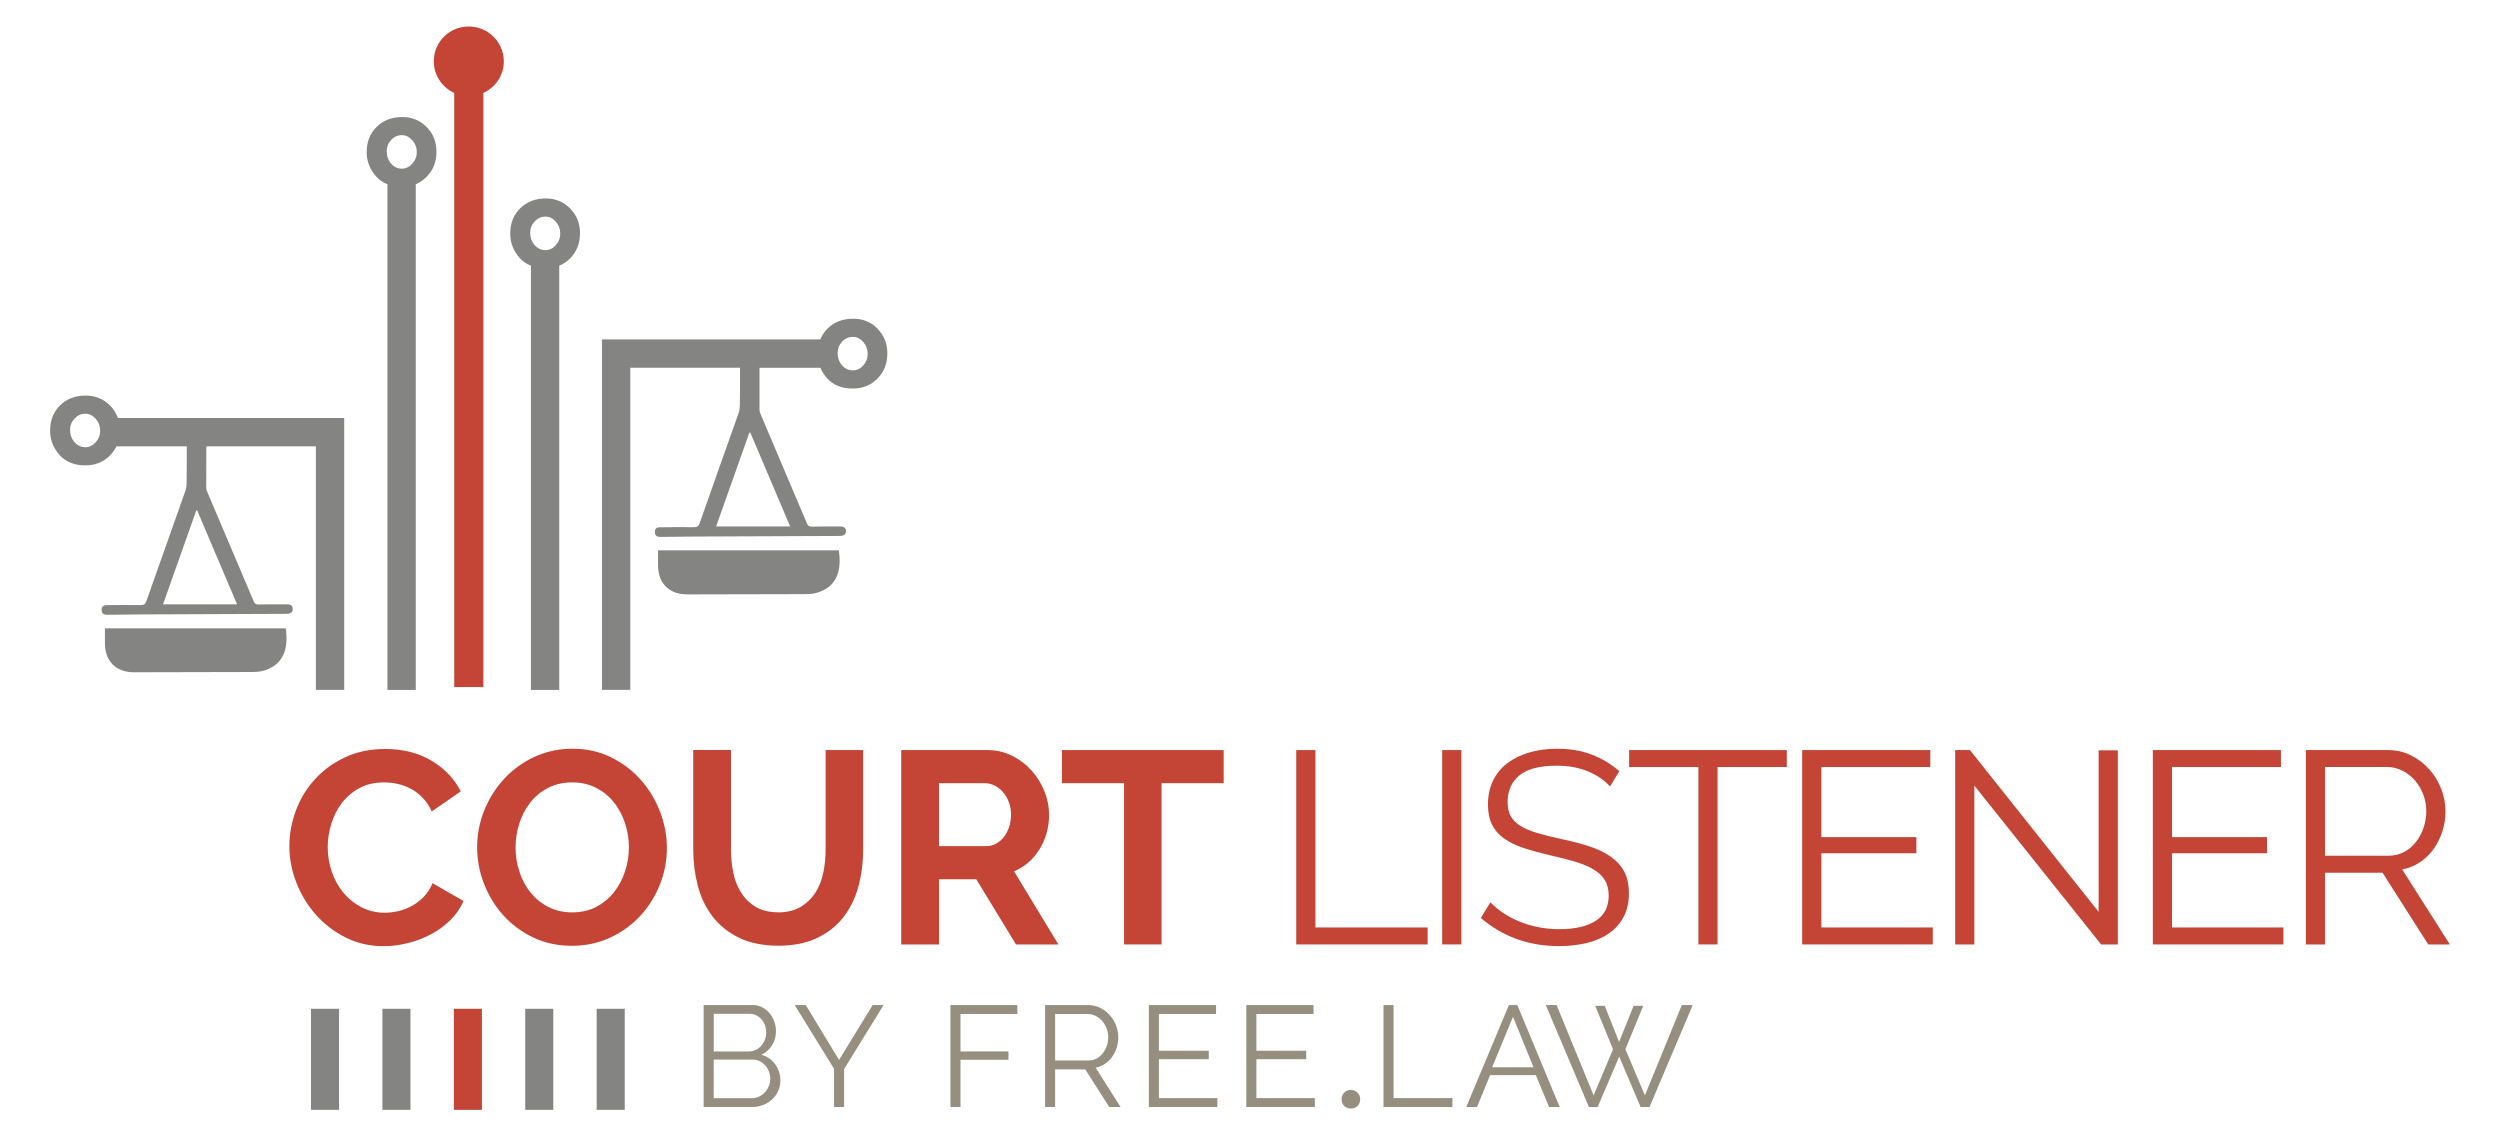
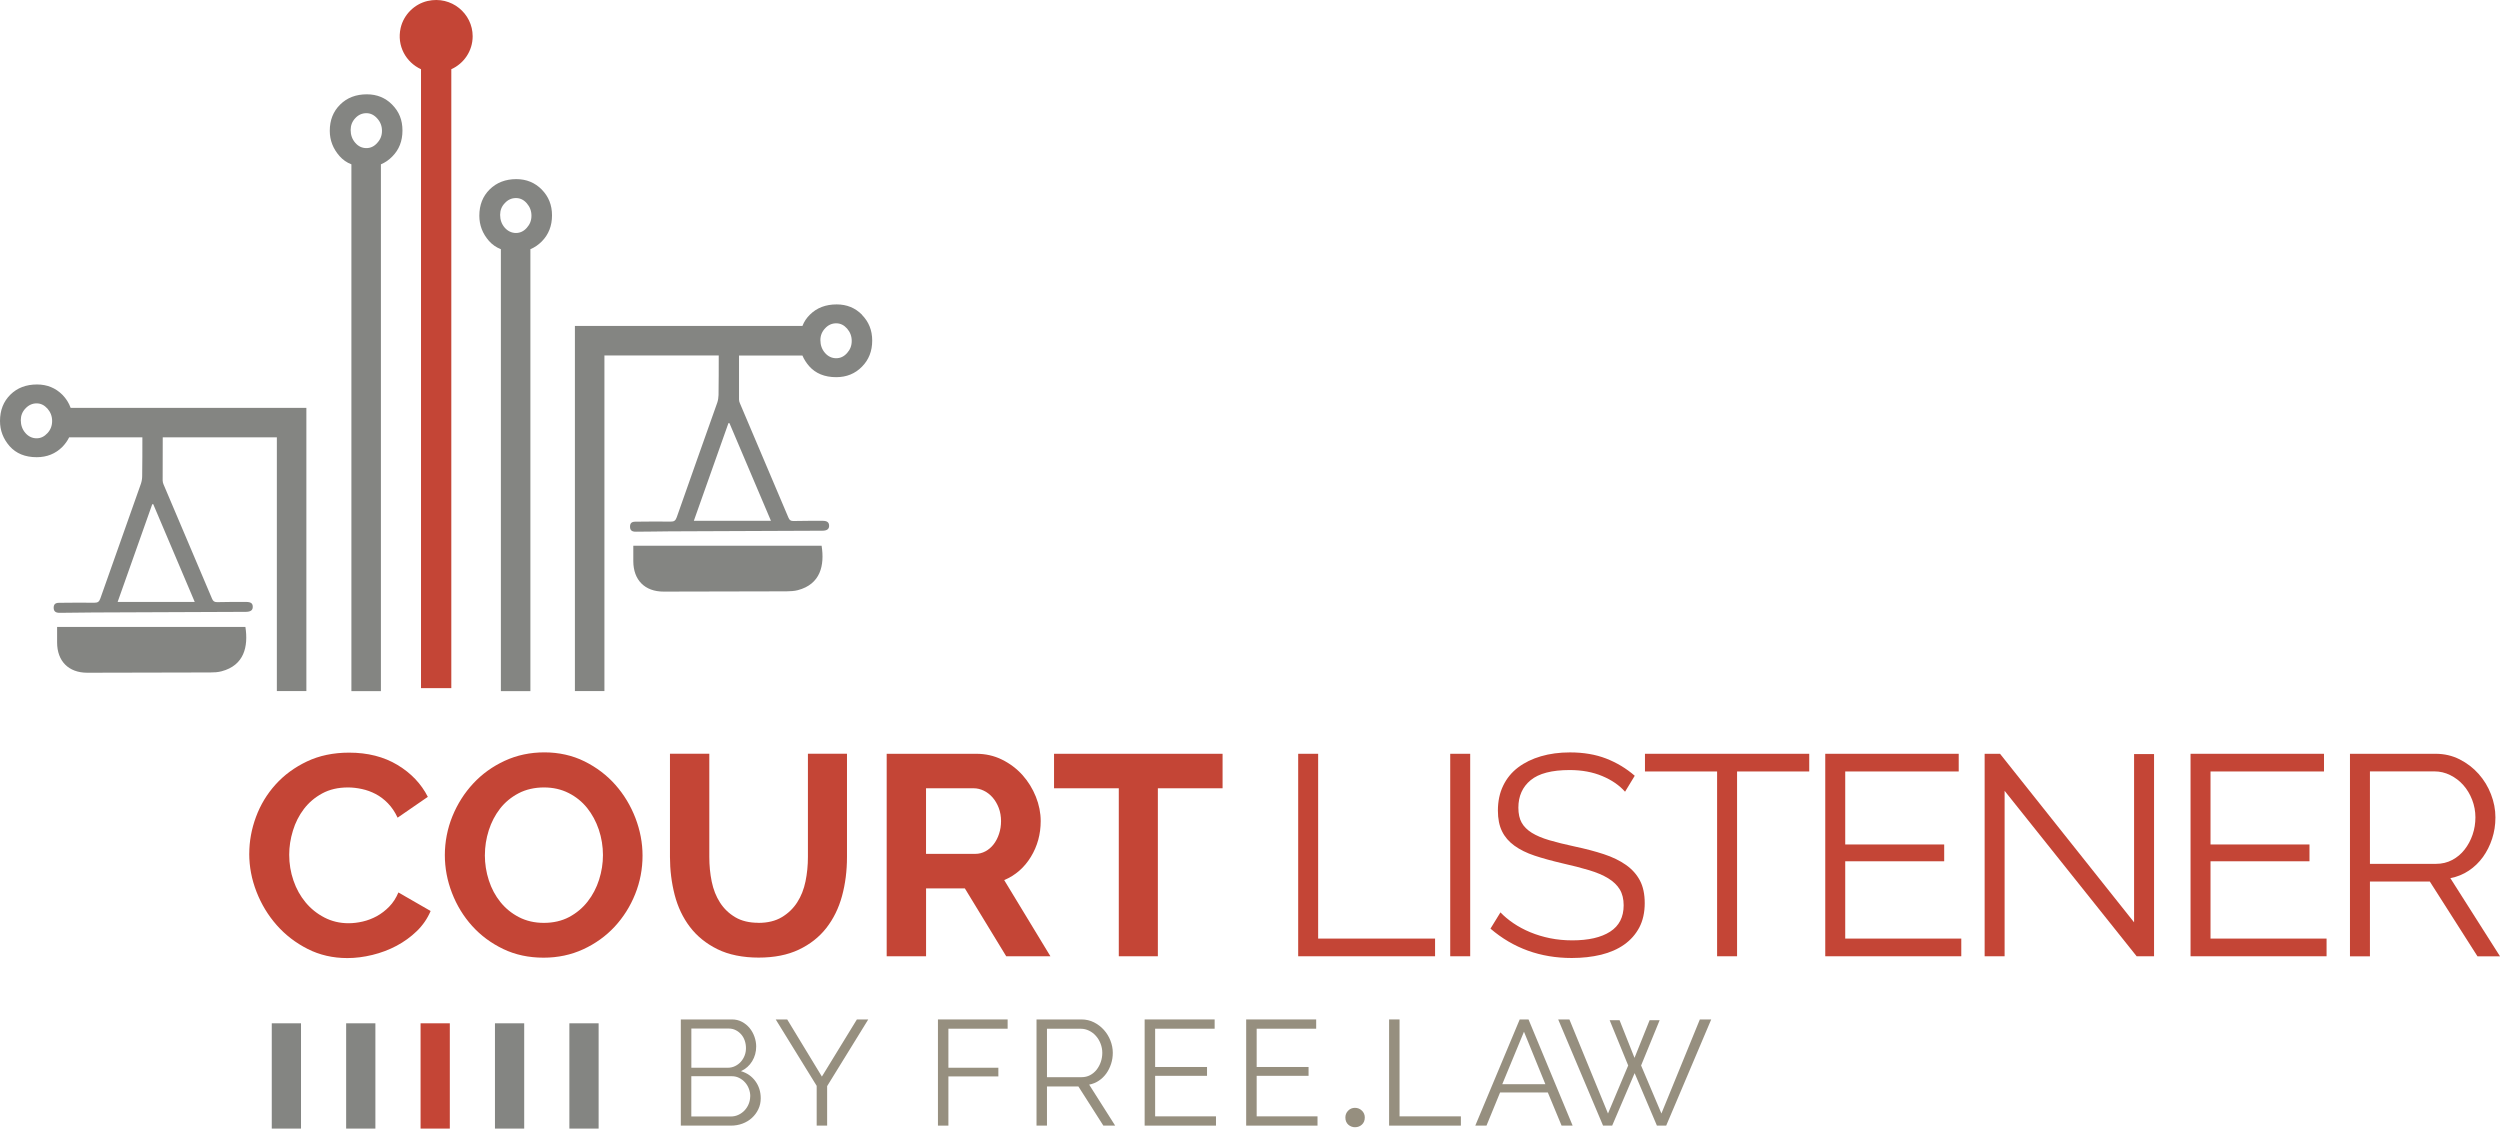
- <svg xmlns="http://www.w3.org/2000/svg" version="1.1" viewBox="0 0 660 300">
-   <defs>
-     <style>
+ <svg xmlns="http://www.w3.org/2000/svg" version="1.1" viewBox="0 0 633.54 286.002" id="svg126" width="633.54" height="286.002">
+   <defs id="defs4">
+     <style id="style2">
      .cls-1 {
        fill: #968f7f;
      }

      .cls-1, .cls-2, .cls-3 {
        stroke-width: 0px;
      }

      .cls-2 {
        fill: #c44536;
      }

      .cls-3 {
        fill: #848582;
      }
    </style>
  </defs>
-   <g id="Layer_2" data-name="Layer 2">
-     <g>
-       <rect class="cls-3" x="157.52" y="266.32" width="7.41" height="26.68" />
-       <rect class="cls-3" x="82.1" y="266.32" width="7.41" height="26.68" />
-       <rect class="cls-3" x="100.95" y="266.32" width="7.41" height="26.68" />
-       <rect class="cls-2" x="119.81" y="266.32" width="7.41" height="26.68" />
-       <rect class="cls-3" x="138.66" y="266.32" width="7.41" height="26.68" />
+   <g id="Layer_2" data-name="Layer 2" transform="translate(-13.23,-6.998322)">
+     <g id="g16">
+       <rect class="cls-3" x="157.52" y="266.32" width="7.41" height="26.68" id="rect6" />
+       <rect class="cls-3" x="82.1" y="266.32" width="7.41" height="26.68" id="rect8" />
+       <rect class="cls-3" x="100.95" y="266.32" width="7.41" height="26.68" id="rect10" />
+       <rect class="cls-2" x="119.81" y="266.32" width="7.41" height="26.68" id="rect12" />
+       <rect class="cls-3" x="138.66" y="266.32" width="7.41" height="26.68" id="rect14" />
    </g>
-     <g>
-       <g>
-         <path class="cls-2" d="M76.4,223.31c0-3.13.57-6.23,1.7-9.29,1.13-3.06,2.78-5.79,4.95-8.2,2.17-2.41,4.82-4.36,7.95-5.85,3.13-1.49,6.7-2.24,10.7-2.24,4.72,0,8.8,1.04,12.25,3.11,3.44,2.07,6.01,4.77,7.7,8.09l-7.66,5.28c-.68-1.45-1.49-2.66-2.46-3.65-.96-.99-2-1.77-3.11-2.35-1.11-.58-2.27-1-3.47-1.26-1.21-.26-2.39-.4-3.54-.4-2.51,0-4.69.51-6.54,1.52-1.86,1.01-3.4,2.33-4.63,3.94-1.23,1.62-2.16,3.45-2.78,5.49-.63,2.05-.94,4.08-.94,6.11,0,2.27.36,4.44,1.08,6.54.72,2.1,1.75,3.94,3.07,5.53,1.32,1.59,2.91,2.87,4.77,3.83,1.85.96,3.89,1.45,6.11,1.45,1.16,0,2.36-.14,3.61-.43,1.25-.29,2.44-.75,3.58-1.37,1.13-.63,2.18-1.43,3.14-2.42.96-.99,1.73-2.18,2.31-3.58l8.17,4.7c-.82,1.93-1.99,3.63-3.51,5.1-1.52,1.47-3.23,2.71-5.13,3.72-1.9,1.01-3.94,1.78-6.11,2.31-2.17.53-4.29.8-6.36.8-3.66,0-7.01-.77-10.05-2.31-3.04-1.54-5.65-3.55-7.84-6.03-2.19-2.48-3.9-5.3-5.13-8.46-1.23-3.16-1.84-6.37-1.84-9.65Z" />
-         <path class="cls-2" d="M150.98,249.69c-3.76,0-7.17-.73-10.23-2.2-3.06-1.47-5.69-3.42-7.88-5.85-2.19-2.43-3.89-5.22-5.1-8.35-1.21-3.13-1.81-6.33-1.81-9.61s.64-6.7,1.92-9.83c1.28-3.13,3.04-5.9,5.28-8.31,2.24-2.41,4.9-4.32,7.99-5.75,3.08-1.42,6.43-2.13,10.05-2.13s7.09.76,10.15,2.28c3.06,1.52,5.67,3.51,7.84,5.96,2.17,2.46,3.85,5.25,5.06,8.38,1.2,3.13,1.81,6.31,1.81,9.54,0,3.42-.63,6.69-1.88,9.79-1.25,3.11-2.99,5.85-5.2,8.24-2.22,2.38-4.87,4.29-7.95,5.71-3.08,1.42-6.43,2.13-10.05,2.13ZM136.1,223.67c0,2.22.34,4.36,1.01,6.43.67,2.07,1.65,3.9,2.93,5.49,1.28,1.59,2.84,2.87,4.7,3.83,1.85.96,3.96,1.45,6.32,1.45s4.54-.49,6.4-1.48c1.85-.99,3.42-2.3,4.7-3.94,1.28-1.64,2.24-3.48,2.89-5.53.65-2.05.98-4.13.98-6.25s-.35-4.36-1.05-6.43c-.7-2.07-1.69-3.9-2.96-5.49-1.28-1.59-2.84-2.85-4.7-3.79-1.86-.94-3.94-1.41-6.25-1.41s-4.55.49-6.43,1.48c-1.88.99-3.45,2.29-4.7,3.9-1.25,1.62-2.2,3.45-2.85,5.49-.65,2.05-.98,4.13-.98,6.25Z" />
-         <path class="cls-2" d="M205.4,240.87c2.36,0,4.35-.48,5.96-1.45,1.61-.96,2.91-2.22,3.9-3.76.99-1.54,1.69-3.31,2.1-5.31.41-2,.61-4.06.61-6.18v-26.16h9.9v26.16c0,3.52-.42,6.82-1.26,9.9-.84,3.08-2.17,5.78-3.97,8.09s-4.13,4.14-6.97,5.49c-2.84,1.35-6.24,2.02-10.19,2.02s-7.58-.71-10.44-2.13c-2.87-1.42-5.19-3.3-6.97-5.64-1.78-2.34-3.07-5.05-3.87-8.13-.79-3.08-1.19-6.29-1.19-9.61v-26.16h9.97v26.16c0,2.17.2,4.25.61,6.25.41,2,1.11,3.77,2.1,5.31.99,1.54,2.28,2.78,3.87,3.72s3.54,1.41,5.85,1.41Z" />
-         <path class="cls-2" d="M237.93,249.33v-51.31h22.69c2.36,0,4.54.49,6.54,1.48,2,.99,3.72,2.29,5.17,3.9,1.45,1.62,2.58,3.45,3.4,5.49.82,2.05,1.23,4.11,1.23,6.18,0,3.32-.83,6.35-2.49,9.07-1.66,2.72-3.92,4.69-6.76,5.89l11.71,19.3h-11.2l-10.48-17.2h-9.83v17.2h-9.97ZM247.9,223.38h12.5c.91,0,1.77-.22,2.57-.65.79-.43,1.48-1.02,2.06-1.77.58-.75,1.04-1.63,1.37-2.64.34-1.01.51-2.1.51-3.25s-.19-2.31-.58-3.33c-.39-1.01-.9-1.89-1.55-2.64-.65-.75-1.4-1.32-2.24-1.73-.84-.41-1.7-.61-2.57-.61h-12.07v16.62Z" />
+     <g id="g48">
+       <g id="g26">
+         <path class="cls-2" d="m 76.4,223.31 c 0,-3.13 0.57,-6.23 1.7,-9.29 1.13,-3.06 2.78,-5.79 4.95,-8.2 2.17,-2.41 4.82,-4.36 7.95,-5.85 3.13,-1.49 6.7,-2.24 10.7,-2.24 4.72,0 8.8,1.04 12.25,3.11 3.44,2.07 6.01,4.77 7.7,8.09 l -7.66,5.28 c -0.68,-1.45 -1.49,-2.66 -2.46,-3.65 -0.96,-0.99 -2,-1.77 -3.11,-2.35 -1.11,-0.58 -2.27,-1 -3.47,-1.26 -1.21,-0.26 -2.39,-0.4 -3.54,-0.4 -2.51,0 -4.69,0.51 -6.54,1.52 -1.86,1.01 -3.4,2.33 -4.63,3.94 -1.23,1.62 -2.16,3.45 -2.78,5.49 -0.63,2.05 -0.94,4.08 -0.94,6.11 0,2.27 0.36,4.44 1.08,6.54 0.72,2.1 1.75,3.94 3.07,5.53 1.32,1.59 2.91,2.87 4.77,3.83 1.85,0.96 3.89,1.45 6.11,1.45 1.16,0 2.36,-0.14 3.61,-0.43 1.25,-0.29 2.44,-0.75 3.58,-1.37 1.13,-0.63 2.18,-1.43 3.14,-2.42 0.96,-0.99 1.73,-2.18 2.31,-3.58 l 8.17,4.7 c -0.82,1.93 -1.99,3.63 -3.51,5.1 -1.52,1.47 -3.23,2.71 -5.13,3.72 -1.9,1.01 -3.94,1.78 -6.11,2.31 -2.17,0.53 -4.29,0.8 -6.36,0.8 -3.66,0 -7.01,-0.77 -10.05,-2.31 -3.04,-1.54 -5.65,-3.55 -7.84,-6.03 -2.19,-2.48 -3.9,-5.3 -5.13,-8.46 -1.23,-3.16 -1.84,-6.37 -1.84,-9.65 z" id="path18" />
+         <path class="cls-2" d="m 150.98,249.69 c -3.76,0 -7.17,-0.73 -10.23,-2.2 -3.06,-1.47 -5.69,-3.42 -7.88,-5.85 -2.19,-2.43 -3.89,-5.22 -5.1,-8.35 -1.21,-3.13 -1.81,-6.33 -1.81,-9.61 0,-3.28 0.64,-6.7 1.92,-9.83 1.28,-3.13 3.04,-5.9 5.28,-8.31 2.24,-2.41 4.9,-4.32 7.99,-5.75 3.08,-1.42 6.43,-2.13 10.05,-2.13 3.62,0 7.09,0.76 10.15,2.28 3.06,1.52 5.67,3.51 7.84,5.96 2.17,2.46 3.85,5.25 5.06,8.38 1.2,3.13 1.81,6.31 1.81,9.54 0,3.42 -0.63,6.69 -1.88,9.79 -1.25,3.11 -2.99,5.85 -5.2,8.24 -2.22,2.38 -4.87,4.29 -7.95,5.71 -3.08,1.42 -6.43,2.13 -10.05,2.13 z M 136.1,223.67 c 0,2.22 0.34,4.36 1.01,6.43 0.67,2.07 1.65,3.9 2.93,5.49 1.28,1.59 2.84,2.87 4.7,3.83 1.85,0.96 3.96,1.45 6.32,1.45 2.36,0 4.54,-0.49 6.4,-1.48 1.85,-0.99 3.42,-2.3 4.7,-3.94 1.28,-1.64 2.24,-3.48 2.89,-5.53 0.65,-2.05 0.98,-4.13 0.98,-6.25 0,-2.12 -0.35,-4.36 -1.05,-6.43 -0.7,-2.07 -1.69,-3.9 -2.96,-5.49 -1.28,-1.59 -2.84,-2.85 -4.7,-3.79 -1.86,-0.94 -3.94,-1.41 -6.25,-1.41 -2.31,0 -4.55,0.49 -6.43,1.48 -1.88,0.99 -3.45,2.29 -4.7,3.9 -1.25,1.62 -2.2,3.45 -2.85,5.49 -0.65,2.05 -0.98,4.13 -0.98,6.25 z" id="path20" />
+         <path class="cls-2" d="m 205.4,240.87 c 2.36,0 4.35,-0.48 5.96,-1.45 1.61,-0.96 2.91,-2.22 3.9,-3.76 0.99,-1.54 1.69,-3.31 2.1,-5.31 0.41,-2 0.61,-4.06 0.61,-6.18 v -26.16 h 9.9 v 26.16 c 0,3.52 -0.42,6.82 -1.26,9.9 -0.84,3.08 -2.17,5.78 -3.97,8.09 -1.8,2.31 -4.13,4.14 -6.97,5.49 -2.84,1.35 -6.24,2.02 -10.19,2.02 -3.95,0 -7.58,-0.71 -10.44,-2.13 -2.87,-1.42 -5.19,-3.3 -6.97,-5.64 -1.78,-2.34 -3.07,-5.05 -3.87,-8.13 -0.79,-3.08 -1.19,-6.29 -1.19,-9.61 V 198 h 9.97 v 26.16 c 0,2.17 0.2,4.25 0.61,6.25 0.41,2 1.11,3.77 2.1,5.31 0.99,1.54 2.28,2.78 3.87,3.72 1.59,0.94 3.54,1.41 5.85,1.41 z" id="path22" />
+         <path class="cls-2" d="m 237.93,249.33 v -51.31 h 22.69 c 2.36,0 4.54,0.49 6.54,1.48 2,0.99 3.72,2.29 5.17,3.9 1.45,1.62 2.58,3.45 3.4,5.49 0.82,2.05 1.23,4.11 1.23,6.18 0,3.32 -0.83,6.35 -2.49,9.07 -1.66,2.72 -3.92,4.69 -6.76,5.89 l 11.71,19.3 h -11.2 l -10.48,-17.2 h -9.83 v 17.2 h -9.97 z m 9.97,-25.95 h 12.5 c 0.91,0 1.77,-0.22 2.57,-0.65 0.79,-0.43 1.48,-1.02 2.06,-1.77 0.58,-0.75 1.04,-1.63 1.37,-2.64 0.34,-1.01 0.51,-2.1 0.51,-3.25 0,-1.15 -0.19,-2.31 -0.58,-3.33 -0.39,-1.01 -0.9,-1.89 -1.55,-2.64 -0.65,-0.75 -1.4,-1.32 -2.24,-1.73 -0.84,-0.41 -1.7,-0.61 -2.57,-0.61 H 247.9 Z" id="path24" />
      </g>
-       <path class="cls-2" d="M323.06,206.76h-16.41v42.57h-9.9v-42.57h-16.41v-8.74h42.71v8.74Z" />
-       <g>
-         <path class="cls-2" d="M342.21,249.33v-51.31h5.06v46.83h29.63v4.48h-34.69Z" />
-         <path class="cls-2" d="M380.74,249.33v-51.31h5.06v51.31h-5.06Z" />
-         <path class="cls-2" d="M425.04,207.63c-1.45-1.64-3.37-2.96-5.78-3.97-2.41-1.01-5.16-1.52-8.24-1.52-4.53,0-7.83.86-9.9,2.57-2.07,1.71-3.11,4.04-3.11,6.97,0,1.54.28,2.81.83,3.79.55.99,1.41,1.84,2.57,2.57,1.16.72,2.64,1.35,4.44,1.88,1.81.53,3.94,1.06,6.4,1.59,2.75.58,5.22,1.23,7.41,1.95,2.19.72,4.06,1.63,5.6,2.71,1.54,1.08,2.72,2.4,3.54,3.94.82,1.54,1.23,3.47,1.23,5.78s-.46,4.41-1.37,6.14c-.92,1.73-2.19,3.18-3.83,4.34-1.64,1.16-3.59,2.01-5.85,2.57-2.27.55-4.75.83-7.44.83-7.95,0-14.82-2.48-20.6-7.44l2.53-4.12c.91.96,2.01,1.88,3.29,2.75,1.28.87,2.7,1.63,4.26,2.28,1.57.65,3.24,1.16,5.02,1.52,1.78.36,3.66.54,5.64.54,4.09,0,7.29-.73,9.58-2.2,2.29-1.47,3.43-3.7,3.43-6.69,0-1.59-.33-2.93-.98-4.01-.65-1.08-1.63-2.02-2.93-2.82-1.3-.8-2.92-1.48-4.84-2.06-1.93-.58-4.17-1.16-6.72-1.73-2.7-.63-5.06-1.28-7.08-1.95-2.02-.67-3.73-1.52-5.13-2.53-1.4-1.01-2.45-2.23-3.14-3.65-.7-1.42-1.05-3.17-1.05-5.24,0-2.36.44-4.47,1.34-6.32.89-1.85,2.16-3.4,3.79-4.63,1.64-1.23,3.56-2.17,5.78-2.82,2.22-.65,4.67-.98,7.37-.98,3.42,0,6.47.52,9.14,1.55,2.67,1.04,5.1,2.49,7.26,4.37l-2.46,4.05Z" />
-         <path class="cls-2" d="M471.72,202.5h-18.29v46.83h-5.06v-46.83h-18.28v-4.48h41.63v4.48Z" />
-         <path class="cls-2" d="M510.25,244.85v4.48h-34.47v-51.31h33.82v4.48h-28.76v18.5h25.08v4.26h-25.08v19.59h29.41Z" />
-         <path class="cls-2" d="M521.23,207.41v41.92h-5.06v-51.31h3.9l33.97,42.71v-42.64h5.06v51.24h-4.41l-33.46-41.92Z" />
-         <path class="cls-2" d="M602.82,244.85v4.48h-34.47v-51.31h33.82v4.48h-28.76v18.5h25.08v4.26h-25.08v19.59h29.41Z" />
-         <path class="cls-2" d="M608.75,249.33v-51.31h21.68c2.22,0,4.25.47,6.11,1.41,1.85.94,3.46,2.17,4.81,3.69,1.35,1.52,2.4,3.24,3.14,5.17.75,1.93,1.12,3.88,1.12,5.85s-.28,3.67-.83,5.38c-.55,1.71-1.33,3.25-2.31,4.63-.99,1.37-2.18,2.53-3.58,3.47-1.4.94-2.96,1.58-4.7,1.92l12.58,19.8h-5.71l-12.07-18.94h-15.18v18.94h-5.06ZM613.81,225.91h16.77c1.49,0,2.85-.33,4.08-.98,1.23-.65,2.28-1.53,3.14-2.64.87-1.11,1.54-2.36,2.02-3.76.48-1.4.72-2.87.72-4.41s-.28-3.02-.83-4.45c-.55-1.42-1.3-2.66-2.24-3.72-.94-1.06-2.05-1.9-3.32-2.53-1.28-.63-2.61-.94-4.01-.94h-16.33v23.42Z" />
+       <path class="cls-2" d="m 323.06,206.76 h -16.41 v 42.57 h -9.9 v -42.57 h -16.41 v -8.74 h 42.71 v 8.74 z" id="path28" />
+       <g id="g46">
+         <path class="cls-2" d="m 342.21,249.33 v -51.31 h 5.06 v 46.83 h 29.63 v 4.48 z" id="path30" />
+         <path class="cls-2" d="m 380.74,249.33 v -51.31 h 5.06 v 51.31 z" id="path32" />
+         <path class="cls-2" d="m 425.04,207.63 c -1.45,-1.64 -3.37,-2.96 -5.78,-3.97 -2.41,-1.01 -5.16,-1.52 -8.24,-1.52 -4.53,0 -7.83,0.86 -9.9,2.57 -2.07,1.71 -3.11,4.04 -3.11,6.97 0,1.54 0.28,2.81 0.83,3.79 0.55,0.99 1.41,1.84 2.57,2.57 1.16,0.72 2.64,1.35 4.44,1.88 1.81,0.53 3.94,1.06 6.4,1.59 2.75,0.58 5.22,1.23 7.41,1.95 2.19,0.72 4.06,1.63 5.6,2.71 1.54,1.08 2.72,2.4 3.54,3.94 0.82,1.54 1.23,3.47 1.23,5.78 0,2.31 -0.46,4.41 -1.37,6.14 -0.92,1.73 -2.19,3.18 -3.83,4.34 -1.64,1.16 -3.59,2.01 -5.85,2.57 -2.27,0.55 -4.75,0.83 -7.44,0.83 -7.95,0 -14.82,-2.48 -20.6,-7.44 l 2.53,-4.12 c 0.91,0.96 2.01,1.88 3.29,2.75 1.28,0.87 2.7,1.63 4.26,2.28 1.57,0.65 3.24,1.16 5.02,1.52 1.78,0.36 3.66,0.54 5.64,0.54 4.09,0 7.29,-0.73 9.58,-2.2 2.29,-1.47 3.43,-3.7 3.43,-6.69 0,-1.59 -0.33,-2.93 -0.98,-4.01 -0.65,-1.08 -1.63,-2.02 -2.93,-2.82 -1.3,-0.8 -2.92,-1.48 -4.84,-2.06 -1.93,-0.58 -4.17,-1.16 -6.72,-1.73 -2.7,-0.63 -5.06,-1.28 -7.08,-1.95 -2.02,-0.67 -3.73,-1.52 -5.13,-2.53 -1.4,-1.01 -2.45,-2.23 -3.14,-3.65 -0.7,-1.42 -1.05,-3.17 -1.05,-5.24 0,-2.36 0.44,-4.47 1.34,-6.32 0.89,-1.85 2.16,-3.4 3.79,-4.63 1.64,-1.23 3.56,-2.17 5.78,-2.82 2.22,-0.65 4.67,-0.98 7.37,-0.98 3.42,0 6.47,0.52 9.14,1.55 2.67,1.04 5.1,2.49 7.26,4.37 l -2.46,4.05 z" id="path34" />
+         <path class="cls-2" d="m 471.72,202.5 h -18.29 v 46.83 h -5.06 V 202.5 h -18.28 v -4.48 h 41.63 z" id="path36" />
+         <path class="cls-2" d="m 510.25,244.85 v 4.48 h -34.47 v -51.31 h 33.82 v 4.48 H 480.84 V 221 h 25.08 v 4.26 h -25.08 v 19.59 z" id="path38" />
+         <path class="cls-2" d="m 521.23,207.41 v 41.92 h -5.06 v -51.31 h 3.9 l 33.97,42.71 v -42.64 h 5.06 v 51.24 h -4.41 z" id="path40" />
+         <path class="cls-2" d="m 602.82,244.85 v 4.48 h -34.47 v -51.31 h 33.82 v 4.48 H 573.41 V 221 h 25.08 v 4.26 h -25.08 v 19.59 z" id="path42" />
+         <path class="cls-2" d="m 608.75,249.33 v -51.31 h 21.68 c 2.22,0 4.25,0.47 6.11,1.41 1.85,0.94 3.46,2.17 4.81,3.69 1.35,1.52 2.4,3.24 3.14,5.17 0.75,1.93 1.12,3.88 1.12,5.85 0,1.97 -0.28,3.67 -0.83,5.38 -0.55,1.71 -1.33,3.25 -2.31,4.63 -0.99,1.37 -2.18,2.53 -3.58,3.47 -1.4,0.94 -2.96,1.58 -4.7,1.92 l 12.58,19.8 h -5.71 L 628.99,230.4 h -15.18 v 18.94 h -5.06 z m 5.06,-23.42 h 16.77 c 1.49,0 2.85,-0.33 4.08,-0.98 1.23,-0.65 2.28,-1.53 3.14,-2.64 0.87,-1.11 1.54,-2.36 2.02,-3.76 0.48,-1.4 0.72,-2.87 0.72,-4.41 0,-1.54 -0.28,-3.02 -0.83,-4.45 -0.55,-1.42 -1.3,-2.66 -2.24,-3.72 -0.94,-1.06 -2.05,-1.9 -3.32,-2.53 -1.28,-0.63 -2.61,-0.94 -4.01,-0.94 h -16.33 v 23.42 z" id="path44" />
      </g>
    </g>
-     <g>
-       <path class="cls-1" d="M206.01,285.31c0,1.01-.2,1.94-.61,2.79-.4.85-.95,1.58-1.63,2.2-.68.62-1.48,1.1-2.39,1.44s-1.88.51-2.92.51h-12.7v-26.91h12.96c.93,0,1.78.2,2.54.61.76.4,1.4.93,1.93,1.57.53.64.94,1.38,1.23,2.2.29.82.44,1.65.44,2.48,0,1.36-.34,2.61-1.02,3.73-.68,1.12-1.63,1.96-2.84,2.52,1.54.45,2.76,1.3,3.66,2.54.9,1.24,1.35,2.68,1.35,4.32ZM188.43,267.65v9.93h9.25c.66,0,1.27-.14,1.84-.42.57-.28,1.05-.64,1.46-1.1.4-.45.72-.98.95-1.57.23-.59.34-1.22.34-1.88s-.11-1.33-.32-1.93c-.21-.61-.52-1.13-.91-1.57-.39-.44-.85-.8-1.38-1.06-.53-.27-1.11-.4-1.74-.4h-9.48ZM203.36,284.85c0-.66-.11-1.29-.34-1.91-.23-.62-.55-1.16-.97-1.63-.42-.47-.91-.85-1.48-1.14-.57-.29-1.18-.44-1.84-.44h-10.31v10.2h10.04c.68,0,1.32-.14,1.91-.42.59-.28,1.11-.65,1.55-1.12.44-.47.79-1.01,1.04-1.63.25-.62.38-1.26.38-1.91Z" />
-       <path class="cls-1" d="M212.72,265.34l8.79,14.48,8.87-14.48h2.88l-10.42,16.9v10.01h-2.65v-10.08l-10.38-16.83h2.92Z" />
+     <g id="g54">
+       <path class="cls-1" d="m 206.01,285.31 c 0,1.01 -0.2,1.94 -0.61,2.79 -0.4,0.85 -0.95,1.58 -1.63,2.2 -0.68,0.62 -1.48,1.1 -2.39,1.44 -0.91,0.34 -1.88,0.51 -2.92,0.51 h -12.7 v -26.91 h 12.96 c 0.93,0 1.78,0.2 2.54,0.61 0.76,0.4 1.4,0.93 1.93,1.57 0.53,0.64 0.94,1.38 1.23,2.2 0.29,0.82 0.44,1.65 0.44,2.48 0,1.36 -0.34,2.61 -1.02,3.73 -0.68,1.12 -1.63,1.96 -2.84,2.52 1.54,0.45 2.76,1.3 3.66,2.54 0.9,1.24 1.35,2.68 1.35,4.32 z m -17.58,-17.66 v 9.93 h 9.25 c 0.66,0 1.27,-0.14 1.84,-0.42 0.57,-0.28 1.05,-0.64 1.46,-1.1 0.4,-0.45 0.72,-0.98 0.95,-1.57 0.23,-0.59 0.34,-1.22 0.34,-1.88 0,-0.66 -0.11,-1.33 -0.32,-1.93 -0.21,-0.61 -0.52,-1.13 -0.91,-1.57 -0.39,-0.44 -0.85,-0.8 -1.38,-1.06 -0.53,-0.27 -1.11,-0.4 -1.74,-0.4 h -9.48 z m 14.93,17.2 c 0,-0.66 -0.11,-1.29 -0.34,-1.91 -0.23,-0.62 -0.55,-1.16 -0.97,-1.63 -0.42,-0.47 -0.91,-0.85 -1.48,-1.14 -0.57,-0.29 -1.18,-0.44 -1.84,-0.44 h -10.31 v 10.2 h 10.04 c 0.68,0 1.32,-0.14 1.91,-0.42 0.59,-0.28 1.11,-0.65 1.55,-1.12 0.44,-0.47 0.79,-1.01 1.04,-1.63 0.25,-0.62 0.38,-1.26 0.38,-1.91 z" id="path50" />
+       <path class="cls-1" d="m 212.72,265.34 8.79,14.48 8.87,-14.48 h 2.88 l -10.42,16.9 v 10.01 h -2.65 v -10.08 l -10.38,-16.83 h 2.92 z" id="path52" />
    </g>
-     <g>
-       <path class="cls-1" d="M250.92,292.25v-26.91h17.66v2.35h-15.01v9.89h12.66v2.2h-12.66v12.47h-2.65Z" />
-       <path class="cls-1" d="M275.9,292.25v-26.91h11.37c1.16,0,2.23.25,3.2.74.97.49,1.81,1.14,2.52,1.93.71.8,1.26,1.7,1.65,2.71.39,1.01.59,2.03.59,3.07s-.15,1.93-.44,2.82c-.29.9-.7,1.71-1.21,2.43-.52.72-1.14,1.33-1.88,1.82-.73.49-1.55.83-2.46,1l6.59,10.39h-2.99l-6.33-9.93h-7.96v9.93h-2.65ZM278.55,279.97h8.79c.78,0,1.5-.17,2.14-.51s1.19-.8,1.65-1.38c.45-.58.81-1.24,1.06-1.97.25-.73.38-1.5.38-2.31s-.15-1.59-.44-2.33c-.29-.75-.68-1.4-1.17-1.95-.49-.56-1.07-1-1.74-1.33-.67-.33-1.37-.49-2.1-.49h-8.57v12.28Z" />
-       <path class="cls-1" d="M321.38,289.9v2.35h-18.08v-26.91h17.74v2.35h-15.08v9.7h13.15v2.24h-13.15v10.27h15.43Z" />
-       <path class="cls-1" d="M347.11,289.9v2.35h-18.08v-26.91h17.74v2.35h-15.08v9.7h13.15v2.24h-13.15v10.27h15.43Z" />
+     <g id="g64">
+       <path class="cls-1" d="m 250.92,292.25 v -26.91 h 17.66 v 2.35 h -15.01 v 9.89 h 12.66 v 2.2 h -12.66 v 12.47 z" id="path56" />
+       <path class="cls-1" d="m 275.9,292.25 v -26.91 h 11.37 c 1.16,0 2.23,0.25 3.2,0.74 0.97,0.49 1.81,1.14 2.52,1.93 0.71,0.8 1.26,1.7 1.65,2.71 0.39,1.01 0.59,2.03 0.59,3.07 0,1.04 -0.15,1.93 -0.44,2.82 -0.29,0.9 -0.7,1.71 -1.21,2.43 -0.52,0.72 -1.14,1.33 -1.88,1.82 -0.73,0.49 -1.55,0.83 -2.46,1 l 6.59,10.39 h -2.99 l -6.33,-9.93 h -7.96 v 9.93 z m 2.65,-12.28 h 8.79 c 0.78,0 1.5,-0.17 2.14,-0.51 0.64,-0.34 1.19,-0.8 1.65,-1.38 0.45,-0.58 0.81,-1.24 1.06,-1.97 0.25,-0.73 0.38,-1.5 0.38,-2.31 0,-0.81 -0.15,-1.59 -0.44,-2.33 -0.29,-0.75 -0.68,-1.4 -1.17,-1.95 -0.49,-0.56 -1.07,-1 -1.74,-1.33 -0.67,-0.33 -1.37,-0.49 -2.1,-0.49 h -8.57 v 12.28 z" id="path58" />
+       <path class="cls-1" d="m 321.38,289.9 v 2.35 H 303.3 v -26.91 h 17.74 v 2.35 h -15.08 v 9.7 h 13.15 v 2.24 h -13.15 v 10.27 h 15.43 z" id="path60" />
+       <path class="cls-1" d="m 347.11,289.9 v 2.35 h -18.08 v -26.91 h 17.74 v 2.35 h -15.08 v 9.7 h 13.15 v 2.24 h -13.15 v 10.27 h 15.43 z" id="path62" />
    </g>
-     <path class="cls-1" d="M356.66,292.66c-.68,0-1.26-.22-1.75-.65-.49-.44-.74-1.05-.74-1.83,0-.66.23-1.24.7-1.72.47-.48,1.05-.72,1.73-.72s1.27.24,1.76.71c.48.47.73,1.05.73,1.72,0,.77-.24,1.38-.73,1.82-.48.44-1.05.66-1.71.66Z" />
-     <g>
-       <path class="cls-1" d="M365.25,292.25v-26.91h2.65v24.56h15.54v2.35h-18.19Z" />
-       <path class="cls-1" d="M398.34,265.34h2.24l11.18,26.91h-2.8l-3.49-8.41h-12.09l-3.45,8.41h-2.84l11.26-26.91ZM404.85,281.75l-5.42-13.3-5.5,13.3h10.92Z" />
+     <path class="cls-1" d="m 356.66,292.66 c -0.68,0 -1.26,-0.22 -1.75,-0.65 -0.49,-0.44 -0.74,-1.05 -0.74,-1.83 0,-0.66 0.23,-1.24 0.7,-1.72 0.47,-0.48 1.05,-0.72 1.73,-0.72 0.68,0 1.27,0.24 1.76,0.71 0.48,0.47 0.73,1.05 0.73,1.72 0,0.77 -0.24,1.38 -0.73,1.82 -0.48,0.44 -1.05,0.66 -1.71,0.66 z" id="path66" />
+     <g id="g72">
+       <path class="cls-1" d="m 365.25,292.25 v -26.91 h 2.65 v 24.56 h 15.54 v 2.35 z" id="path68" />
+       <path class="cls-1" d="m 398.34,265.34 h 2.24 l 11.18,26.91 h -2.8 l -3.49,-8.41 h -12.09 l -3.45,8.41 h -2.84 l 11.26,-26.91 z m 6.51,16.41 -5.42,-13.3 -5.5,13.3 z" id="path70" />
    </g>
-     <path class="cls-1" d="M421.15,265.53h2.5l3.79,9.55,3.83-9.55h2.54l-4.7,11.48,5.15,12.17,9.74-23.84h2.88l-11.41,26.91h-2.35l-5.65-13.3-5.69,13.3h-2.31l-11.37-26.91h2.84l9.78,23.84,5.12-12.17-4.7-11.48Z" />
-     <path class="cls-2" d="M121.57,7.25c-3.35.78-6.05,3.49-6.81,6.84-1.03,4.56,1.38,8.71,5.16,10.45v156.84h7.68V24.54c3.19-1.44,5.41-4.63,5.41-8.35,0-5.77-5.39-10.33-11.44-8.94Z" />
+     <path class="cls-1" d="m 421.15,265.53 h 2.5 l 3.79,9.55 3.83,-9.55 h 2.54 l -4.7,11.48 5.15,12.17 9.74,-23.84 h 2.88 l -11.41,26.91 h -2.35 l -5.65,-13.3 -5.69,13.3 h -2.31 L 408.1,265.34 h 2.84 l 9.78,23.84 5.12,-12.17 -4.7,-11.48 z" id="path74" />
+     <path class="cls-2" d="m 121.57,7.25 c -3.35,0.78 -6.05,3.49 -6.81,6.84 -1.03,4.56 1.38,8.71 5.16,10.45 v 156.84 h 7.68 V 24.54 c 3.19,-1.44 5.41,-4.63 5.41,-8.35 0,-5.77 -5.39,-10.33 -11.44,-8.94 z" id="path76" />
  </g>
-   <g id="Layer_3" data-name="Layer 3">
-     <g>
-       <path class="cls-3" d="M221.44,145.29h-47.72v3.94c.02,4.77,2.92,7.69,7.67,7.69,10.39-.02,20.77-.05,31.18-.07.94-.02,1.93-.05,2.86-.3,5.73-1.52,6.79-6.26,6.01-11.26Z" />
-       <path class="cls-3" d="M231.69,86.77c-1.73-1.75-3.87-2.63-6.43-2.63-2.76,0-5.02.85-6.77,2.58-.85.83-1.5,1.8-1.91,2.88h-57.66v92.53h7.48s0-85.05,0-85.05h28.97c0,3.34,0,6.68-.05,10.02-.02.64-.12,1.34-.32,1.93-3.43,9.7-6.89,19.37-10.27,29.04-.3.85-.67,1.13-1.52,1.11-2.99-.05-5.96,0-8.94.02-.99,0-1.38.39-1.38,1.27s.44,1.29,1.5,1.27c2.86,0,5.69-.07,8.54-.09,12.9-.05,25.79-.12,38.71-.16,1.17,0,1.73-.44,1.7-1.29s-.51-1.22-1.66-1.22c-2.46,0-4.91,0-7.35.05-.71.02-1.04-.21-1.31-.88-4.1-9.67-8.2-19.32-12.3-28.99-.14-.3-.21-.62-.21-.94v-11.12h16.07c.39.94.97,1.84,1.7,2.69,1.64,1.84,3.91,2.79,6.86,2.79,2.6,0,4.79-.88,6.52-2.65,1.73-1.75,2.6-3.94,2.6-6.61s-.88-4.77-2.6-6.54ZM208.61,138.98h-19.55c2.92-8.24,5.85-16.51,8.77-24.76h.25c3.5,8.2,6.98,16.4,10.52,24.76ZM227.89,96.47c-.78.88-1.7,1.31-2.76,1.31s-2.05-.44-2.83-1.34c-.78-.9-1.17-1.98-1.17-3.25,0-1.17.41-2.16,1.2-2.99.78-.85,1.73-1.27,2.81-1.27s1.98.46,2.76,1.34c.78.9,1.17,1.93,1.17,3.13s-.39,2.19-1.17,3.06Z" />
-       <path class="cls-3" d="M75.41,165.88H27.7c0,1.43-.02,2.67,0,3.91,0,4.77,2.92,7.69,7.65,7.69,10.39-.02,20.8-.05,31.18-.07.94,0,1.93-.05,2.86-.3,5.73-1.52,6.79-6.26,6.03-11.24Z" />
-       <path class="cls-3" d="M31.13,110.35c-.44-1.22-1.13-2.33-2.07-3.29-1.75-1.75-3.89-2.63-6.45-2.63-2.74,0-5,.85-6.75,2.58s-2.63,3.96-2.63,6.68c0,2.39.81,4.51,2.44,6.38,1.64,1.84,3.91,2.79,6.86,2.79,2.6,0,4.77-.88,6.52-2.63.71-.74,1.27-1.52,1.7-2.4h18.56c0,3.27,0,6.56-.05,9.83,0,.64-.12,1.34-.32,1.93-3.41,9.7-6.86,19.34-10.27,29.04-.3.85-.64,1.11-1.52,1.11-2.97-.05-5.96,0-8.94.02-.97,0-1.38.39-1.38,1.27.02.88.46,1.27,1.52,1.27,2.83-.02,5.69-.07,8.52-.09,12.9-.07,25.82-.12,38.71-.16,1.2-.02,1.73-.44,1.7-1.31,0-.83-.48-1.2-1.66-1.2-2.44,0-4.91-.02-7.35.05-.69,0-1.04-.21-1.31-.88-4.08-9.67-8.2-19.32-12.3-28.99-.12-.3-.21-.64-.21-.97,0-3.62,0-7.28.02-10.92h28.92v64.3h7.48s0-71.78,0-71.78H31.13ZM25.26,116.76c-.81.88-1.7,1.31-2.76,1.31s-2.05-.44-2.83-1.34c-.78-.9-1.17-1.98-1.17-3.25,0-1.15.39-2.16,1.2-2.99.78-.83,1.73-1.27,2.81-1.27s1.96.46,2.76,1.34c.78.9,1.17,1.93,1.17,3.13s-.39,2.21-1.17,3.06ZM62.59,159.54h-19.55c2.92-8.24,5.85-16.51,8.77-24.76.07,0,.16,0,.25-.02,3.48,8.2,6.95,16.42,10.52,24.78Z" />
-       <path class="cls-3" d="M112.63,33.53c-1.73-1.75-3.87-2.63-6.43-2.63-2.74,0-5,.85-6.75,2.58-1.77,1.73-2.65,3.96-2.65,6.68,0,2.39.83,4.51,2.46,6.38.83.94,1.84,1.66,3.02,2.1v133.5h7.48V48.64c1.06-.44,2-1.08,2.86-1.96,1.75-1.75,2.6-3.94,2.6-6.61s-.85-4.77-2.6-6.54ZM108.83,43.22c-.78.88-1.7,1.31-2.74,1.31-1.11,0-2.05-.44-2.83-1.34-.78-.9-1.17-1.98-1.17-3.25,0-1.17.39-2.16,1.17-2.99.78-.85,1.73-1.27,2.83-1.27,1.04,0,1.96.46,2.74,1.34.81.9,1.2,1.93,1.2,3.13s-.39,2.19-1.2,3.06Z" />
-       <path class="cls-3" d="M150.53,55.04c-1.73-1.75-3.89-2.65-6.45-2.65-2.74,0-5,.88-6.75,2.6-1.75,1.73-2.63,3.94-2.63,6.68,0,2.39.81,4.51,2.44,6.38.83.94,1.84,1.64,3.02,2.1v111.99h7.48v-111.99c1.06-.44,2.03-1.11,2.88-1.96,1.73-1.75,2.6-3.96,2.6-6.61s-.88-4.79-2.6-6.54ZM146.73,64.73c-.78.88-1.7,1.31-2.76,1.31s-2.05-.46-2.83-1.34c-.78-.9-1.17-1.98-1.17-3.25,0-1.17.39-2.16,1.2-2.99.78-.85,1.73-1.27,2.81-1.27s1.98.44,2.76,1.34c.78.9,1.17,1.93,1.17,3.13s-.39,2.19-1.17,3.06Z" />
-     </g>
-     <g>
-       <g>
-         <path class="cls-3" d="M574.97,490.58h-47.72v3.94c.02,4.77,2.92,7.69,7.67,7.69,10.39-.02,20.77-.05,31.18-.07.94-.02,1.93-.05,2.86-.3,5.73-1.52,6.79-6.26,6.01-11.26Z" />
-         <path class="cls-3" d="M585.22,432.06c-1.73-1.75-3.87-2.63-6.42-2.63-2.76,0-5.02.85-6.77,2.58-.85.83-1.5,1.8-1.91,2.88h-57.66v92.53h7.48s0-85.04,0-85.04h28.97c0,3.34,0,6.68-.05,10.02-.02.64-.12,1.34-.32,1.93-3.43,9.7-6.89,19.37-10.27,29.04-.3.85-.67,1.13-1.52,1.11-2.99-.05-5.96,0-8.94.02-.99,0-1.38.39-1.38,1.27s.44,1.29,1.5,1.27c2.86,0,5.69-.07,8.54-.09,12.9-.05,25.79-.12,38.71-.16,1.17,0,1.73-.44,1.7-1.29s-.51-1.22-1.66-1.22c-2.46,0-4.91,0-7.35.05-.71.02-1.04-.21-1.31-.88-4.1-9.67-8.2-19.32-12.3-28.99-.14-.3-.21-.62-.21-.94v-11.12h16.07c.39.94.97,1.84,1.7,2.69,1.64,1.84,3.91,2.79,6.86,2.79,2.6,0,4.79-.88,6.52-2.65,1.73-1.75,2.6-3.94,2.6-6.61s-.88-4.77-2.6-6.54ZM562.15,484.27h-19.55c2.92-8.24,5.85-16.51,8.77-24.76h.25c3.5,8.2,6.98,16.4,10.52,24.76ZM581.42,441.76c-.78.88-1.7,1.31-2.76,1.31s-2.05-.44-2.83-1.34c-.78-.9-1.17-1.98-1.17-3.25,0-1.17.41-2.16,1.2-2.99.78-.85,1.73-1.27,2.81-1.27s1.98.46,2.76,1.34c.78.9,1.17,1.93,1.17,3.13s-.39,2.19-1.17,3.06Z" />
-         <g>
-           <path class="cls-3" d="M429.69,511.17h-47.72c0,1.43-.02,2.67,0,3.91,0,4.77,2.92,7.69,7.65,7.69,10.39-.02,20.79-.05,31.18-.07.94,0,1.93-.05,2.86-.3,5.73-1.52,6.79-6.26,6.03-11.24Z" />
-           <path class="cls-3" d="M385.4,455.64c-.44-1.22-1.13-2.33-2.07-3.29-1.75-1.75-3.89-2.63-6.45-2.63-2.74,0-5,.85-6.75,2.58s-2.63,3.96-2.63,6.68c0,2.39.81,4.51,2.44,6.38,1.64,1.84,3.91,2.79,6.86,2.79,2.6,0,4.77-.88,6.52-2.63.71-.74,1.27-1.52,1.7-2.4h18.56c0,3.27,0,6.56-.05,9.83,0,.64-.12,1.34-.32,1.93-3.41,9.69-6.86,19.34-10.27,29.04-.3.85-.64,1.11-1.52,1.11-2.97-.05-5.96,0-8.94.02-.97,0-1.38.39-1.38,1.27.02.88.46,1.27,1.52,1.27,2.83-.02,5.69-.07,8.52-.09,12.9-.07,25.81-.12,38.71-.16,1.2-.02,1.73-.44,1.7-1.31,0-.83-.48-1.2-1.66-1.2-2.44,0-4.91-.02-7.35.05-.69,0-1.04-.21-1.31-.88-4.08-9.67-8.2-19.32-12.3-28.99-.12-.3-.21-.64-.21-.97,0-3.62,0-7.28.02-10.92h28.92v64.29h7.48s0-71.78,0-71.78h-59.78ZM379.53,462.05c-.81.88-1.7,1.31-2.76,1.31s-2.05-.44-2.83-1.34c-.78-.9-1.17-1.98-1.17-3.25,0-1.15.39-2.16,1.2-2.99.78-.83,1.73-1.27,2.81-1.27s1.96.46,2.76,1.34c.78.9,1.17,1.93,1.17,3.13s-.39,2.21-1.17,3.06ZM416.86,504.83h-19.55c2.92-8.24,5.85-16.51,8.77-24.76.07,0,.16,0,.25-.02,3.48,8.2,6.95,16.42,10.52,24.78Z" />
-         </g>
-         <path class="cls-3" d="M466.77,378.82c-1.73-1.75-3.87-2.63-6.42-2.63-2.74,0-5,.85-6.75,2.58-1.77,1.73-2.65,3.96-2.65,6.68,0,2.39.83,4.51,2.46,6.38.83.94,1.84,1.66,3.02,2.1v133.5h7.48v-133.5c1.06-.44,2-1.08,2.86-1.96,1.75-1.75,2.6-3.94,2.6-6.61s-.85-4.77-2.6-6.54ZM462.97,388.52c-.78.88-1.7,1.31-2.74,1.31-1.11,0-2.05-.44-2.83-1.34-.78-.9-1.17-1.98-1.17-3.25,0-1.17.39-2.16,1.17-2.99.78-.85,1.73-1.27,2.83-1.27,1.04,0,1.96.46,2.74,1.34.81.9,1.2,1.93,1.2,3.13s-.39,2.19-1.2,3.06Z" />
-         <path class="cls-3" d="M488.05,361.52c0-2.6-.88-4.79-2.6-6.54-1.75-1.77-3.89-2.65-6.45-2.65-2.74,0-5,.88-6.75,2.6s-2.63,3.94-2.63,6.66c0,2.42.81,4.54,2.44,6.38.88,1.01,1.96,1.73,3.22,2.19h-.21v157.31h7.48v-157.31h-.25c1.17-.41,2.21-1.11,3.13-2.03,1.73-1.75,2.6-3.96,2.6-6.61ZM481.64,364.68c-.81.88-1.73,1.29-2.76,1.29-1.11,0-2.05-.44-2.83-1.34-.78-.88-1.17-1.96-1.17-3.22,0-1.17.39-2.16,1.17-3.02.81-.83,1.73-1.24,2.83-1.24,1.04,0,1.96.44,2.76,1.34.78.9,1.17,1.93,1.17,3.11s-.39,2.21-1.17,3.09Z" />
-         <path class="cls-3" d="M504.07,400.33c-1.73-1.75-3.89-2.65-6.45-2.65-2.74,0-5,.88-6.75,2.6-1.75,1.73-2.63,3.94-2.63,6.68,0,2.39.81,4.51,2.44,6.38.83.94,1.84,1.64,3.02,2.1v111.99h7.48v-111.99c1.06-.44,2.03-1.11,2.88-1.96,1.73-1.75,2.6-3.96,2.6-6.61s-.88-4.79-2.6-6.54ZM500.27,410.02c-.78.88-1.7,1.31-2.76,1.31s-2.05-.46-2.83-1.34c-.78-.9-1.17-1.98-1.17-3.25,0-1.17.39-2.16,1.2-2.99.78-.85,1.73-1.27,2.81-1.27s1.98.44,2.76,1.34c.78.9,1.17,1.93,1.17,3.13s-.39,2.19-1.17,3.06Z" />
-       </g>
-       <g>
-         <rect class="cls-3" x="512.46" y="611.65" width="7.41" height="26.68" />
-         <rect class="cls-3" x="437.68" y="611.65" width="7.41" height="26.68" />
-         <rect class="cls-3" x="456.37" y="611.65" width="7.41" height="26.68" />
-         <rect class="cls-3" x="475.07" y="611.65" width="7.41" height="26.68" />
-         <rect class="cls-3" x="493.76" y="611.65" width="7.41" height="26.68" />
-       </g>
-     </g>
+   <g id="g91" transform="translate(-13.23,-6.998322)">
+     <path class="cls-3" d="m 221.44,145.29 h -47.72 v 3.94 c 0.02,4.77 2.92,7.69 7.67,7.69 10.39,-0.02 20.77,-0.05 31.18,-0.07 0.94,-0.02 1.93,-0.05 2.86,-0.3 5.73,-1.52 6.79,-6.26 6.01,-11.26 z" id="path79" />
+     <path class="cls-3" d="m 231.69,86.77 c -1.73,-1.75 -3.87,-2.63 -6.43,-2.63 -2.76,0 -5.02,0.85 -6.77,2.58 -0.85,0.83 -1.5,1.8 -1.91,2.88 h -57.66 v 92.53 h 7.48 c 0,0 0,-85.05 0,-85.05 h 28.97 c 0,3.34 0,6.68 -0.05,10.02 -0.02,0.64 -0.12,1.34 -0.32,1.93 -3.43,9.7 -6.89,19.37 -10.27,29.04 -0.3,0.85 -0.67,1.13 -1.52,1.11 -2.99,-0.05 -5.96,0 -8.94,0.02 -0.99,0 -1.38,0.39 -1.38,1.27 0,0.88 0.44,1.29 1.5,1.27 2.86,0 5.69,-0.07 8.54,-0.09 12.9,-0.05 25.79,-0.12 38.71,-0.16 1.17,0 1.73,-0.44 1.7,-1.29 -0.03,-0.85 -0.51,-1.22 -1.66,-1.22 -2.46,0 -4.91,0 -7.35,0.05 -0.71,0.02 -1.04,-0.21 -1.31,-0.88 -4.1,-9.67 -8.2,-19.32 -12.3,-28.99 -0.14,-0.3 -0.21,-0.62 -0.21,-0.94 V 97.1 h 16.07 c 0.39,0.94 0.97,1.84 1.7,2.69 1.64,1.84 3.91,2.79 6.86,2.79 2.6,0 4.79,-0.88 6.52,-2.65 1.73,-1.75 2.6,-3.94 2.6,-6.61 0,-2.67 -0.88,-4.77 -2.6,-6.54 z m -23.08,52.21 h -19.55 c 2.92,-8.24 5.85,-16.51 8.77,-24.76 h 0.25 c 3.5,8.2 6.98,16.4 10.52,24.76 z m 19.28,-42.51 c -0.78,0.88 -1.7,1.31 -2.76,1.31 -1.06,0 -2.05,-0.44 -2.83,-1.34 -0.78,-0.9 -1.17,-1.98 -1.17,-3.25 0,-1.17 0.41,-2.16 1.2,-2.99 0.78,-0.85 1.73,-1.27 2.81,-1.27 1.08,0 1.98,0.46 2.76,1.34 0.78,0.9 1.17,1.93 1.17,3.13 0,1.2 -0.39,2.19 -1.17,3.06 z" id="path81" />
+     <path class="cls-3" d="M 75.41,165.88 H 27.7 c 0,1.43 -0.02,2.67 0,3.91 0,4.77 2.92,7.69 7.65,7.69 10.39,-0.02 20.8,-0.05 31.18,-0.07 0.94,0 1.93,-0.05 2.86,-0.3 5.73,-1.52 6.79,-6.26 6.03,-11.24 z" id="path83" />
+     <path class="cls-3" d="m 31.13,110.35 c -0.44,-1.22 -1.13,-2.33 -2.07,-3.29 -1.75,-1.75 -3.89,-2.63 -6.45,-2.63 -2.74,0 -5,0.85 -6.75,2.58 -1.75,1.73 -2.63,3.96 -2.63,6.68 0,2.39 0.81,4.51 2.44,6.38 1.64,1.84 3.91,2.79 6.86,2.79 2.6,0 4.77,-0.88 6.52,-2.63 0.71,-0.74 1.27,-1.52 1.7,-2.4 h 18.56 c 0,3.27 0,6.56 -0.05,9.83 0,0.64 -0.12,1.34 -0.32,1.93 -3.41,9.7 -6.86,19.34 -10.27,29.04 -0.3,0.85 -0.64,1.11 -1.52,1.11 -2.97,-0.05 -5.96,0 -8.94,0.02 -0.97,0 -1.38,0.39 -1.38,1.27 0.02,0.88 0.46,1.27 1.52,1.27 2.83,-0.02 5.69,-0.07 8.52,-0.09 12.9,-0.07 25.82,-0.12 38.71,-0.16 1.2,-0.02 1.73,-0.44 1.7,-1.31 0,-0.83 -0.48,-1.2 -1.66,-1.2 -2.44,0 -4.91,-0.02 -7.35,0.05 -0.69,0 -1.04,-0.21 -1.31,-0.88 -4.08,-9.67 -8.2,-19.32 -12.3,-28.99 -0.12,-0.3 -0.21,-0.64 -0.21,-0.97 0,-3.62 0,-7.28 0.02,-10.92 h 28.92 v 64.3 h 7.48 c 0,0 0,-71.78 0,-71.78 z m -5.87,6.41 c -0.81,0.88 -1.7,1.31 -2.76,1.31 -1.06,0 -2.05,-0.44 -2.83,-1.34 -0.78,-0.9 -1.17,-1.98 -1.17,-3.25 0,-1.15 0.39,-2.16 1.2,-2.99 0.78,-0.83 1.73,-1.27 2.81,-1.27 1.08,0 1.96,0.46 2.76,1.34 0.78,0.9 1.17,1.93 1.17,3.13 0,1.2 -0.39,2.21 -1.17,3.06 z m 37.33,42.78 H 43.04 c 2.92,-8.24 5.85,-16.51 8.77,-24.76 0.07,0 0.16,0 0.25,-0.02 3.48,8.2 6.95,16.42 10.52,24.78 z" id="path85" />
+     <path class="cls-3" d="m 112.63,33.53 c -1.73,-1.75 -3.87,-2.63 -6.43,-2.63 -2.74,0 -5,0.85 -6.75,2.58 -1.77,1.73 -2.65,3.96 -2.65,6.68 0,2.39 0.83,4.51 2.46,6.38 0.83,0.94 1.84,1.66 3.02,2.1 v 133.5 h 7.48 V 48.64 c 1.06,-0.44 2,-1.08 2.86,-1.96 1.75,-1.75 2.6,-3.94 2.6,-6.61 0,-2.67 -0.85,-4.77 -2.6,-6.54 z m -3.8,9.69 c -0.78,0.88 -1.7,1.31 -2.74,1.31 -1.11,0 -2.05,-0.44 -2.83,-1.34 -0.78,-0.9 -1.17,-1.98 -1.17,-3.25 0,-1.17 0.39,-2.16 1.17,-2.99 0.78,-0.85 1.73,-1.27 2.83,-1.27 1.04,0 1.96,0.46 2.74,1.34 0.81,0.9 1.2,1.93 1.2,3.13 0,1.2 -0.39,2.19 -1.2,3.06 z" id="path87" />
+     <path class="cls-3" d="m 150.53,55.04 c -1.73,-1.75 -3.89,-2.65 -6.45,-2.65 -2.74,0 -5,0.88 -6.75,2.6 -1.75,1.73 -2.63,3.94 -2.63,6.68 0,2.39 0.81,4.51 2.44,6.38 0.83,0.94 1.84,1.64 3.02,2.1 v 111.99 h 7.48 V 70.15 c 1.06,-0.44 2.03,-1.11 2.88,-1.96 1.73,-1.75 2.6,-3.96 2.6,-6.61 0,-2.65 -0.88,-4.79 -2.6,-6.54 z m -3.8,9.69 c -0.78,0.88 -1.7,1.31 -2.76,1.31 -1.06,0 -2.05,-0.46 -2.83,-1.34 -0.78,-0.9 -1.17,-1.98 -1.17,-3.25 0,-1.17 0.39,-2.16 1.2,-2.99 0.78,-0.85 1.73,-1.27 2.81,-1.27 1.08,0 1.98,0.44 2.76,1.34 0.78,0.9 1.17,1.93 1.17,3.13 0,1.2 -0.39,2.19 -1.17,3.06 z" id="path89" />
  </g>
</svg>
